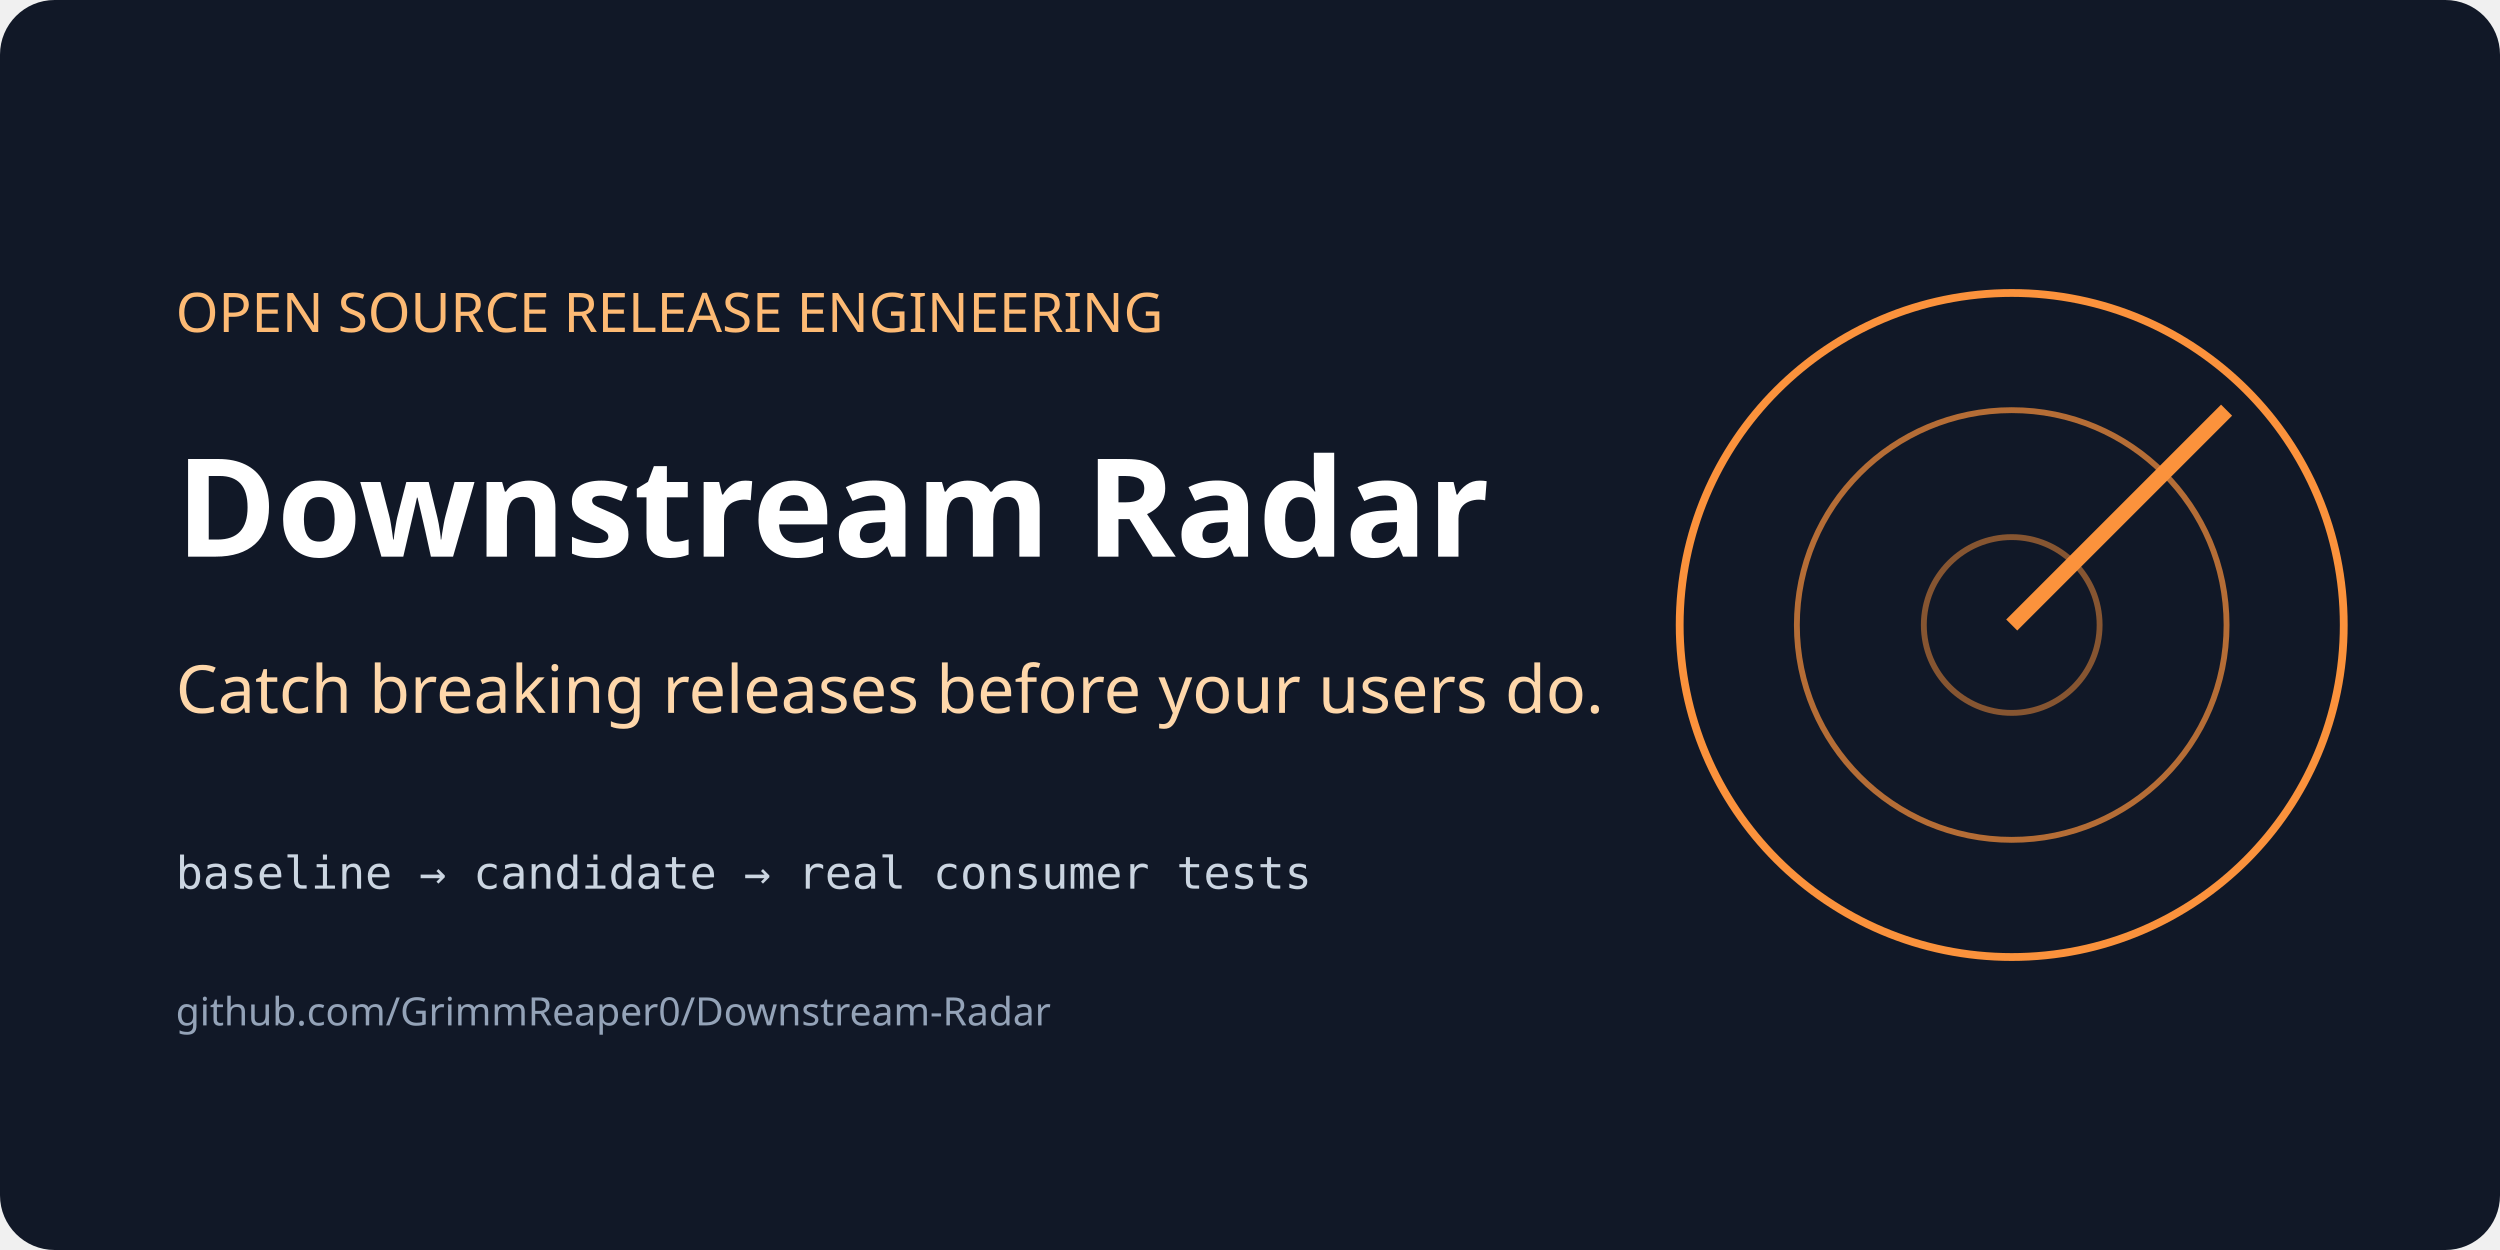
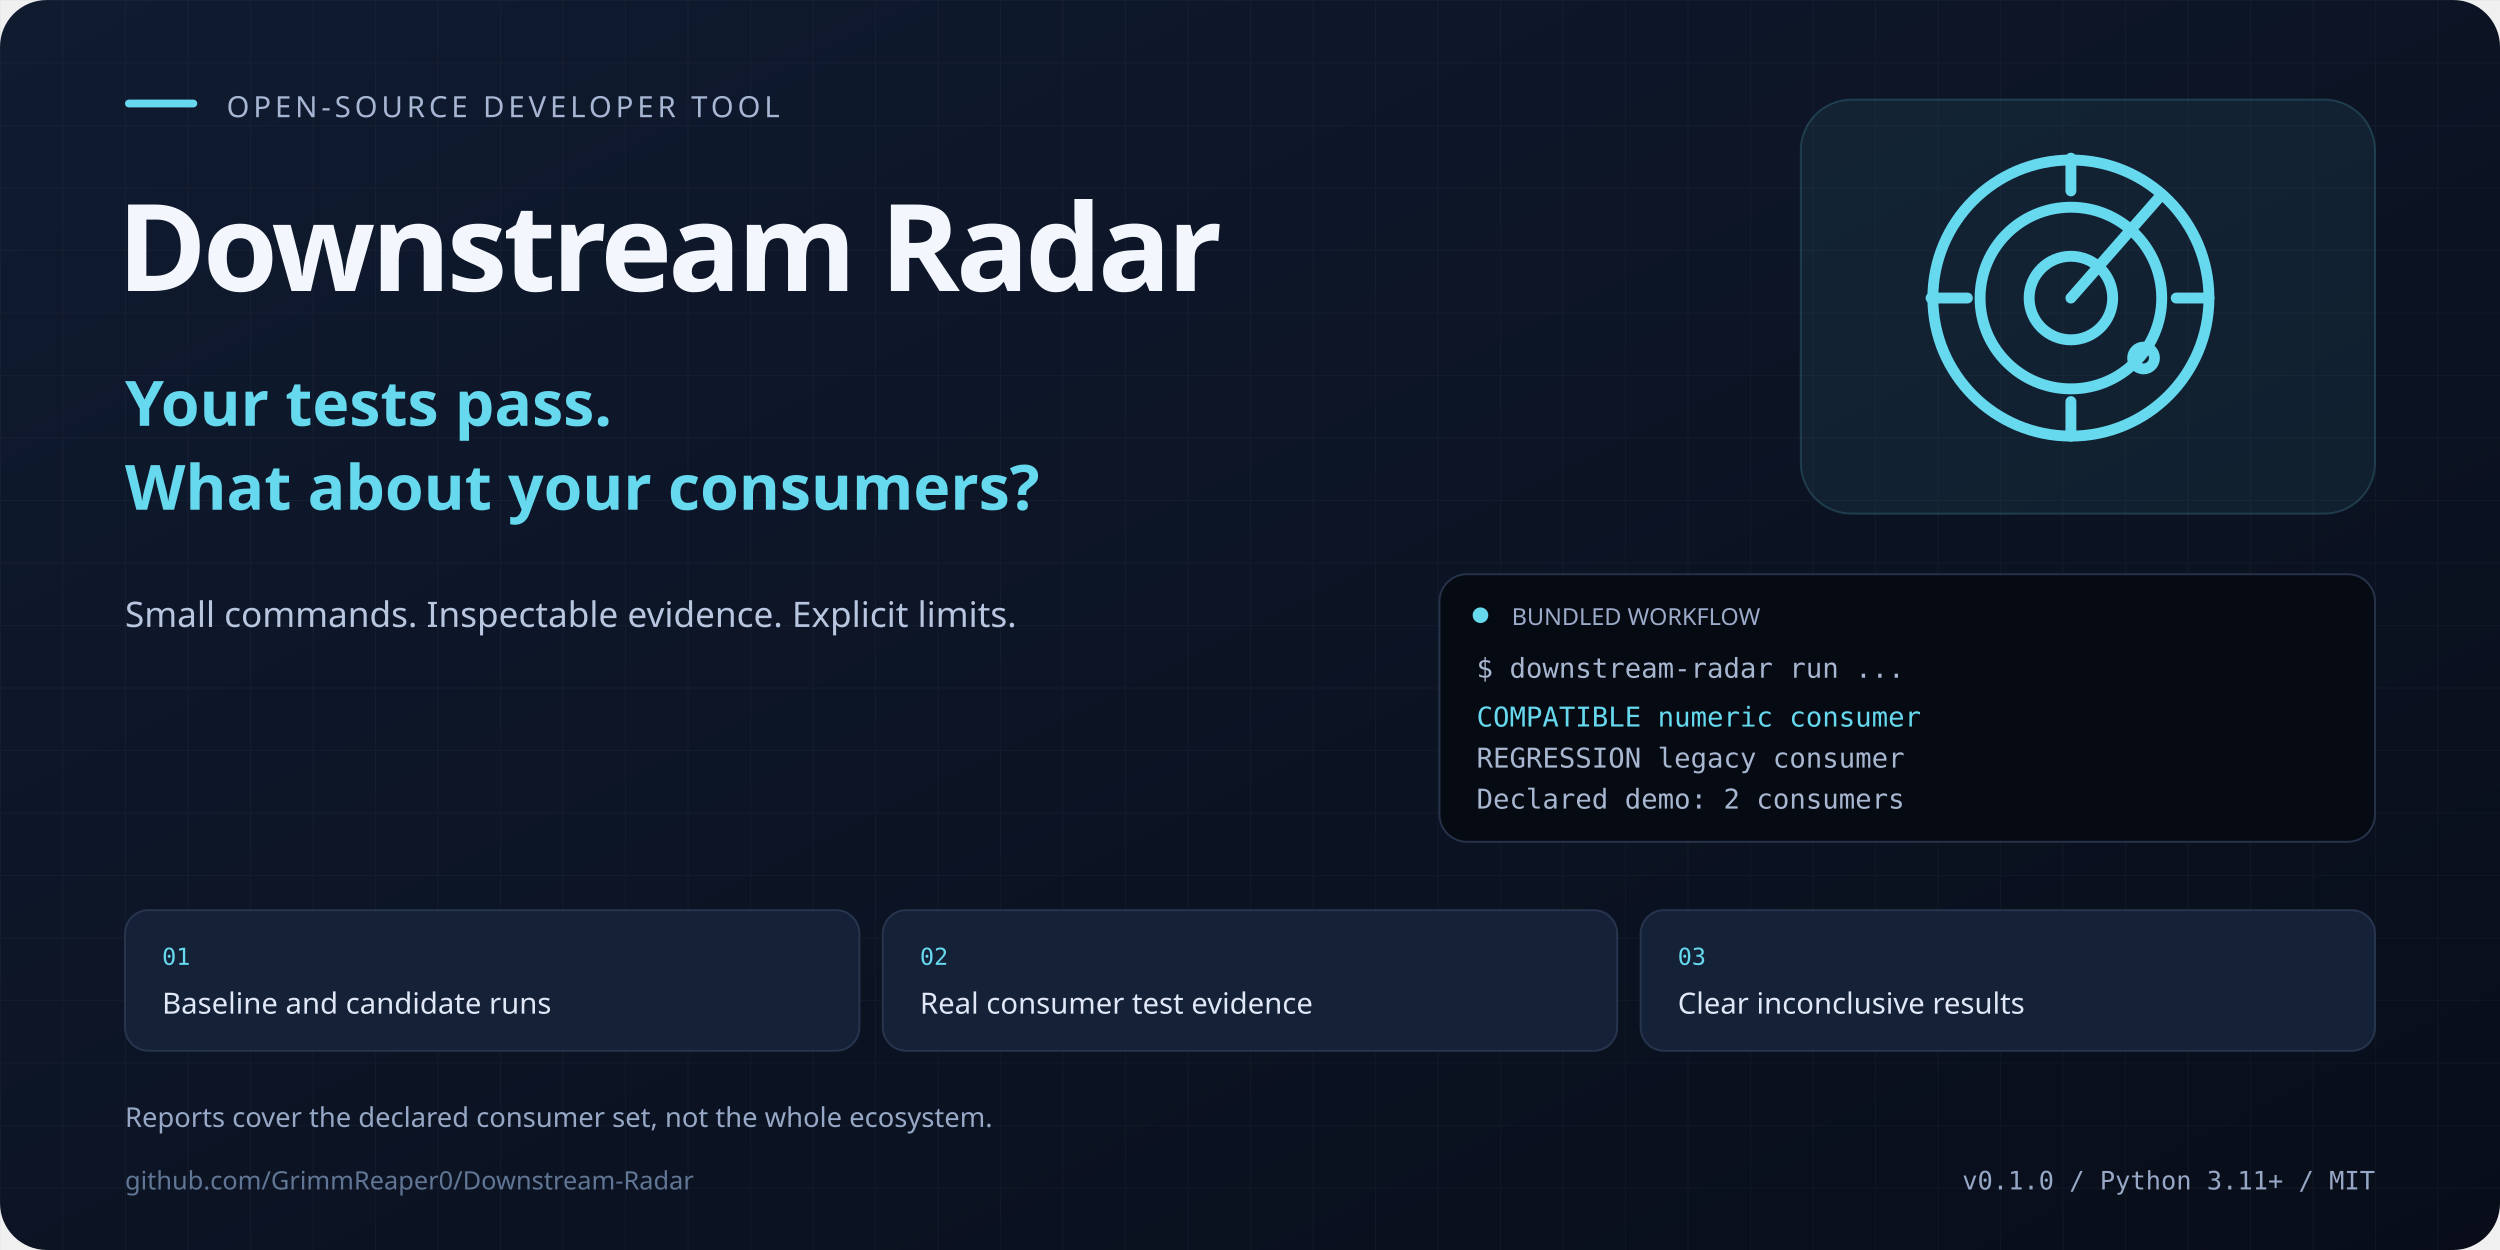
- <svg xmlns="http://www.w3.org/2000/svg" width="1280" height="640" viewBox="0 0 1280 640" role="img">
-   <rect width="1280" height="640" rx="28" fill="#111827" />
-   <circle cx="1030" cy="320" r="170" fill="none" stroke="#fb923c" stroke-width="4" />
-   <circle cx="1030" cy="320" r="110" fill="none" stroke="#fb923c" stroke-width="3" opacity=".7" />
-   <circle cx="1030" cy="320" r="45" fill="none" stroke="#fb923c" stroke-width="3" opacity=".5" />
-   <path d="M1030 320 1140 210" stroke="#fb923c" stroke-width="8" />
-   <text x="90" y="170" fill="#fdba74" font-family="sans-serif" font-size="28">OPEN SOURCE RELEASE ENGINEERING</text>
-   <text x="90" y="285" fill="#fff" font-family="sans-serif" font-size="70" font-weight="700">Downstream Radar</text>
-   <text x="90" y="365" fill="#fed7aa" font-family="sans-serif" font-size="34">Catch breaking releases before your users do.</text>
-   <text x="90" y="455" fill="#cbd5e1" font-family="monospace" font-size="23">baseline → candidate → real consumer tests</text>
-   <text x="90" y="525" fill="#94a3b8" font-family="sans-serif" font-size="20">github.com/GrimmReaper0/Downstream-Radar</text>
+ <svg xmlns="http://www.w3.org/2000/svg" width="1280" height="640" viewBox="0 0 1280 640" role="img" aria-labelledby="title desc">
+   <defs>
+     <linearGradient id="bg" x2="1" y2="1">
+       <stop stop-color="#101b30" />
+       <stop offset="1" stop-color="#080d19" />
+     </linearGradient>
+     <pattern id="grid" width="32" height="32" patternUnits="userSpaceOnUse">
+       <path d="M32 0H0V32" fill="none" stroke="#7786a3" stroke-opacity=".06" />
+     </pattern>
+   </defs>
+   <rect width="1280" height="640" rx="24" fill="url(#bg)" />
+   <rect width="1280" height="640" fill="url(#grid)" />
+   <rect x="64" y="51" width="37" height="4" rx="2" fill="#66d9ef" />
+   <text x="116" y="60" fill="#a7b6d3" font-family="sans-serif" font-size="15" letter-spacing="2">OPEN-SOURCE DEVELOPER TOOL</text>
+   <text x="60" y="149" fill="#f3f6fc" font-family="sans-serif" font-size="62" font-weight="700" letter-spacing="-2">Downstream Radar</text>
+   <text x="64" y="218" fill="#66d9ef" font-family="sans-serif" font-size="32" font-weight="600">Your tests pass.</text>
+   <text x="64" y="261" fill="#66d9ef" font-family="sans-serif" font-size="32" font-weight="600">What about your consumers?</text>
+   <text x="64" y="321" fill="#b8c6df" font-family="sans-serif" font-size="18">Small commands. Inspectable evidence. Explicit limits.</text>
+   <rect x="922" y="51" width="294" height="212" rx="26" fill="#66d9ef" fill-opacity=".07" stroke="#66d9ef" stroke-opacity=".18" />
+   <g transform="translate(958 41) scale(.93)">
+     <g fill="none" stroke="#66d9ef" stroke-width="6" stroke-linecap="round" stroke-linejoin="round">
+       <circle cx="110" cy="120" r="76" />
+       <circle cx="110" cy="120" r="50" />
+       <circle cx="110" cy="120" r="23" />
+       <path d="M110 120 160 63M110 43v18M33 120h20M110 177v19M168 120h18" />
+       <circle cx="150" cy="153" r="6" />
+     </g>
+   </g>
+   <rect x="737" y="294" width="479" height="137" rx="14" fill="#060a12" stroke="#25324a" />
+   <circle cx="758" cy="315" r="4" fill="#66d9ef" />
+   <text x="774" y="320" fill="#9cabca" font-family="sans-serif" font-size="12">BUNDLED WORKFLOW</text>
+   <text x="756" y="347" fill="#a8b7d1" font-family="monospace" font-size="14">$ downstream-radar run ...</text>
+   <text x="756" y="372" fill="#66d9ef" font-family="monospace" font-size="14">COMPATIBLE numeric consumer</text>
+   <text x="756" y="393" fill="#a8b7d1" font-family="monospace" font-size="14">REGRESSION legacy consumer</text>
+   <text x="756" y="414" fill="#a8b7d1" font-family="monospace" font-size="14">Declared demo: 2 consumers</text>
+   <rect x="64" y="466" width="376" height="72" rx="12" fill="#152137" stroke="#27344d" />
+   <text x="83" y="494" fill="#66d9ef" font-family="monospace" font-size="12">01</text>
+   <text x="83" y="519" fill="#e0e8f7" font-family="sans-serif" font-size="15">Baseline and candidate runs</text>
+   <rect x="452" y="466" width="376" height="72" rx="12" fill="#152137" stroke="#27344d" />
+   <text x="471" y="494" fill="#66d9ef" font-family="monospace" font-size="12">02</text>
+   <text x="471" y="519" fill="#e0e8f7" font-family="sans-serif" font-size="15">Real consumer test evidence</text>
+   <rect x="840" y="466" width="376" height="72" rx="12" fill="#152137" stroke="#27344d" />
+   <text x="859" y="494" fill="#66d9ef" font-family="monospace" font-size="12">03</text>
+   <text x="859" y="519" fill="#e0e8f7" font-family="sans-serif" font-size="15">Clear inconclusive results</text>
+   <text x="64" y="577" fill="#97a8c6" font-family="sans-serif" font-size="14">Reports cover the declared consumer set, not the whole ecosystem.</text>
+   <text x="64" y="609" fill="#617694" font-family="sans-serif" font-size="13">github.com/GrimmReaper0/Downstream-Radar</text>
+   <text x="1216" y="609" text-anchor="end" fill="#97a8c6" font-family="monospace" font-size="13">v0.1.0 / Python 3.11+ / MIT</text>
</svg>
